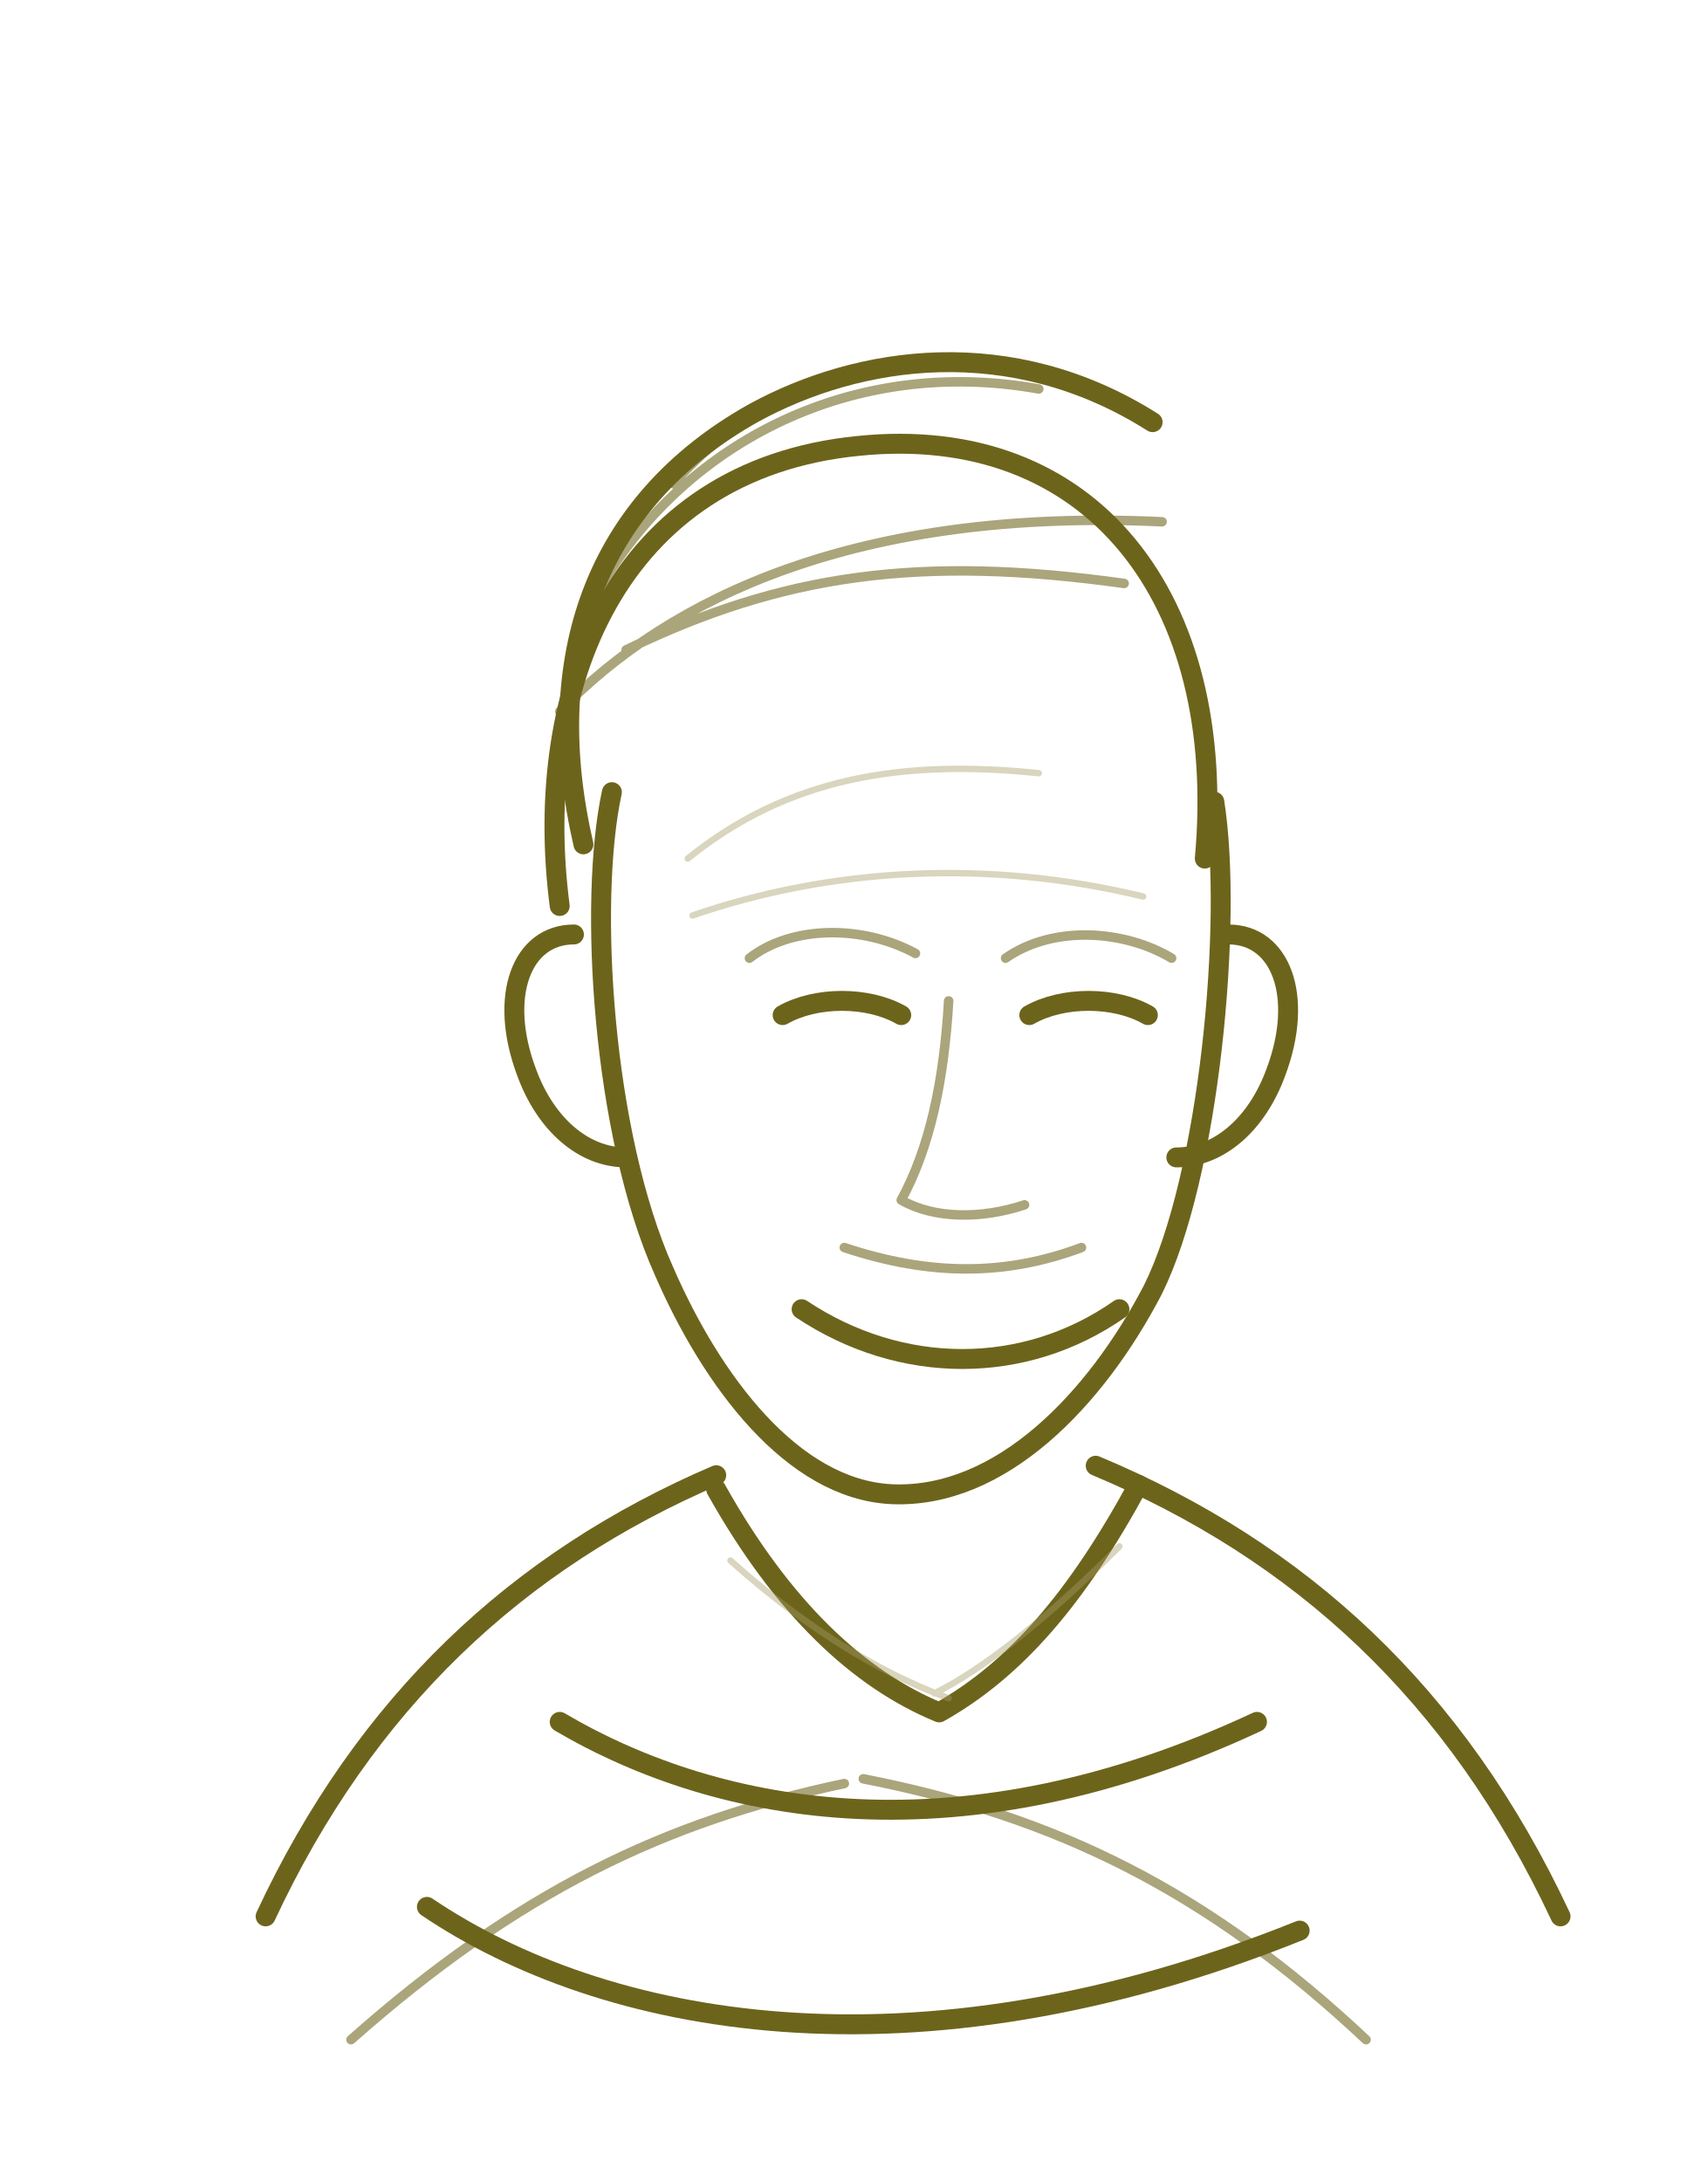
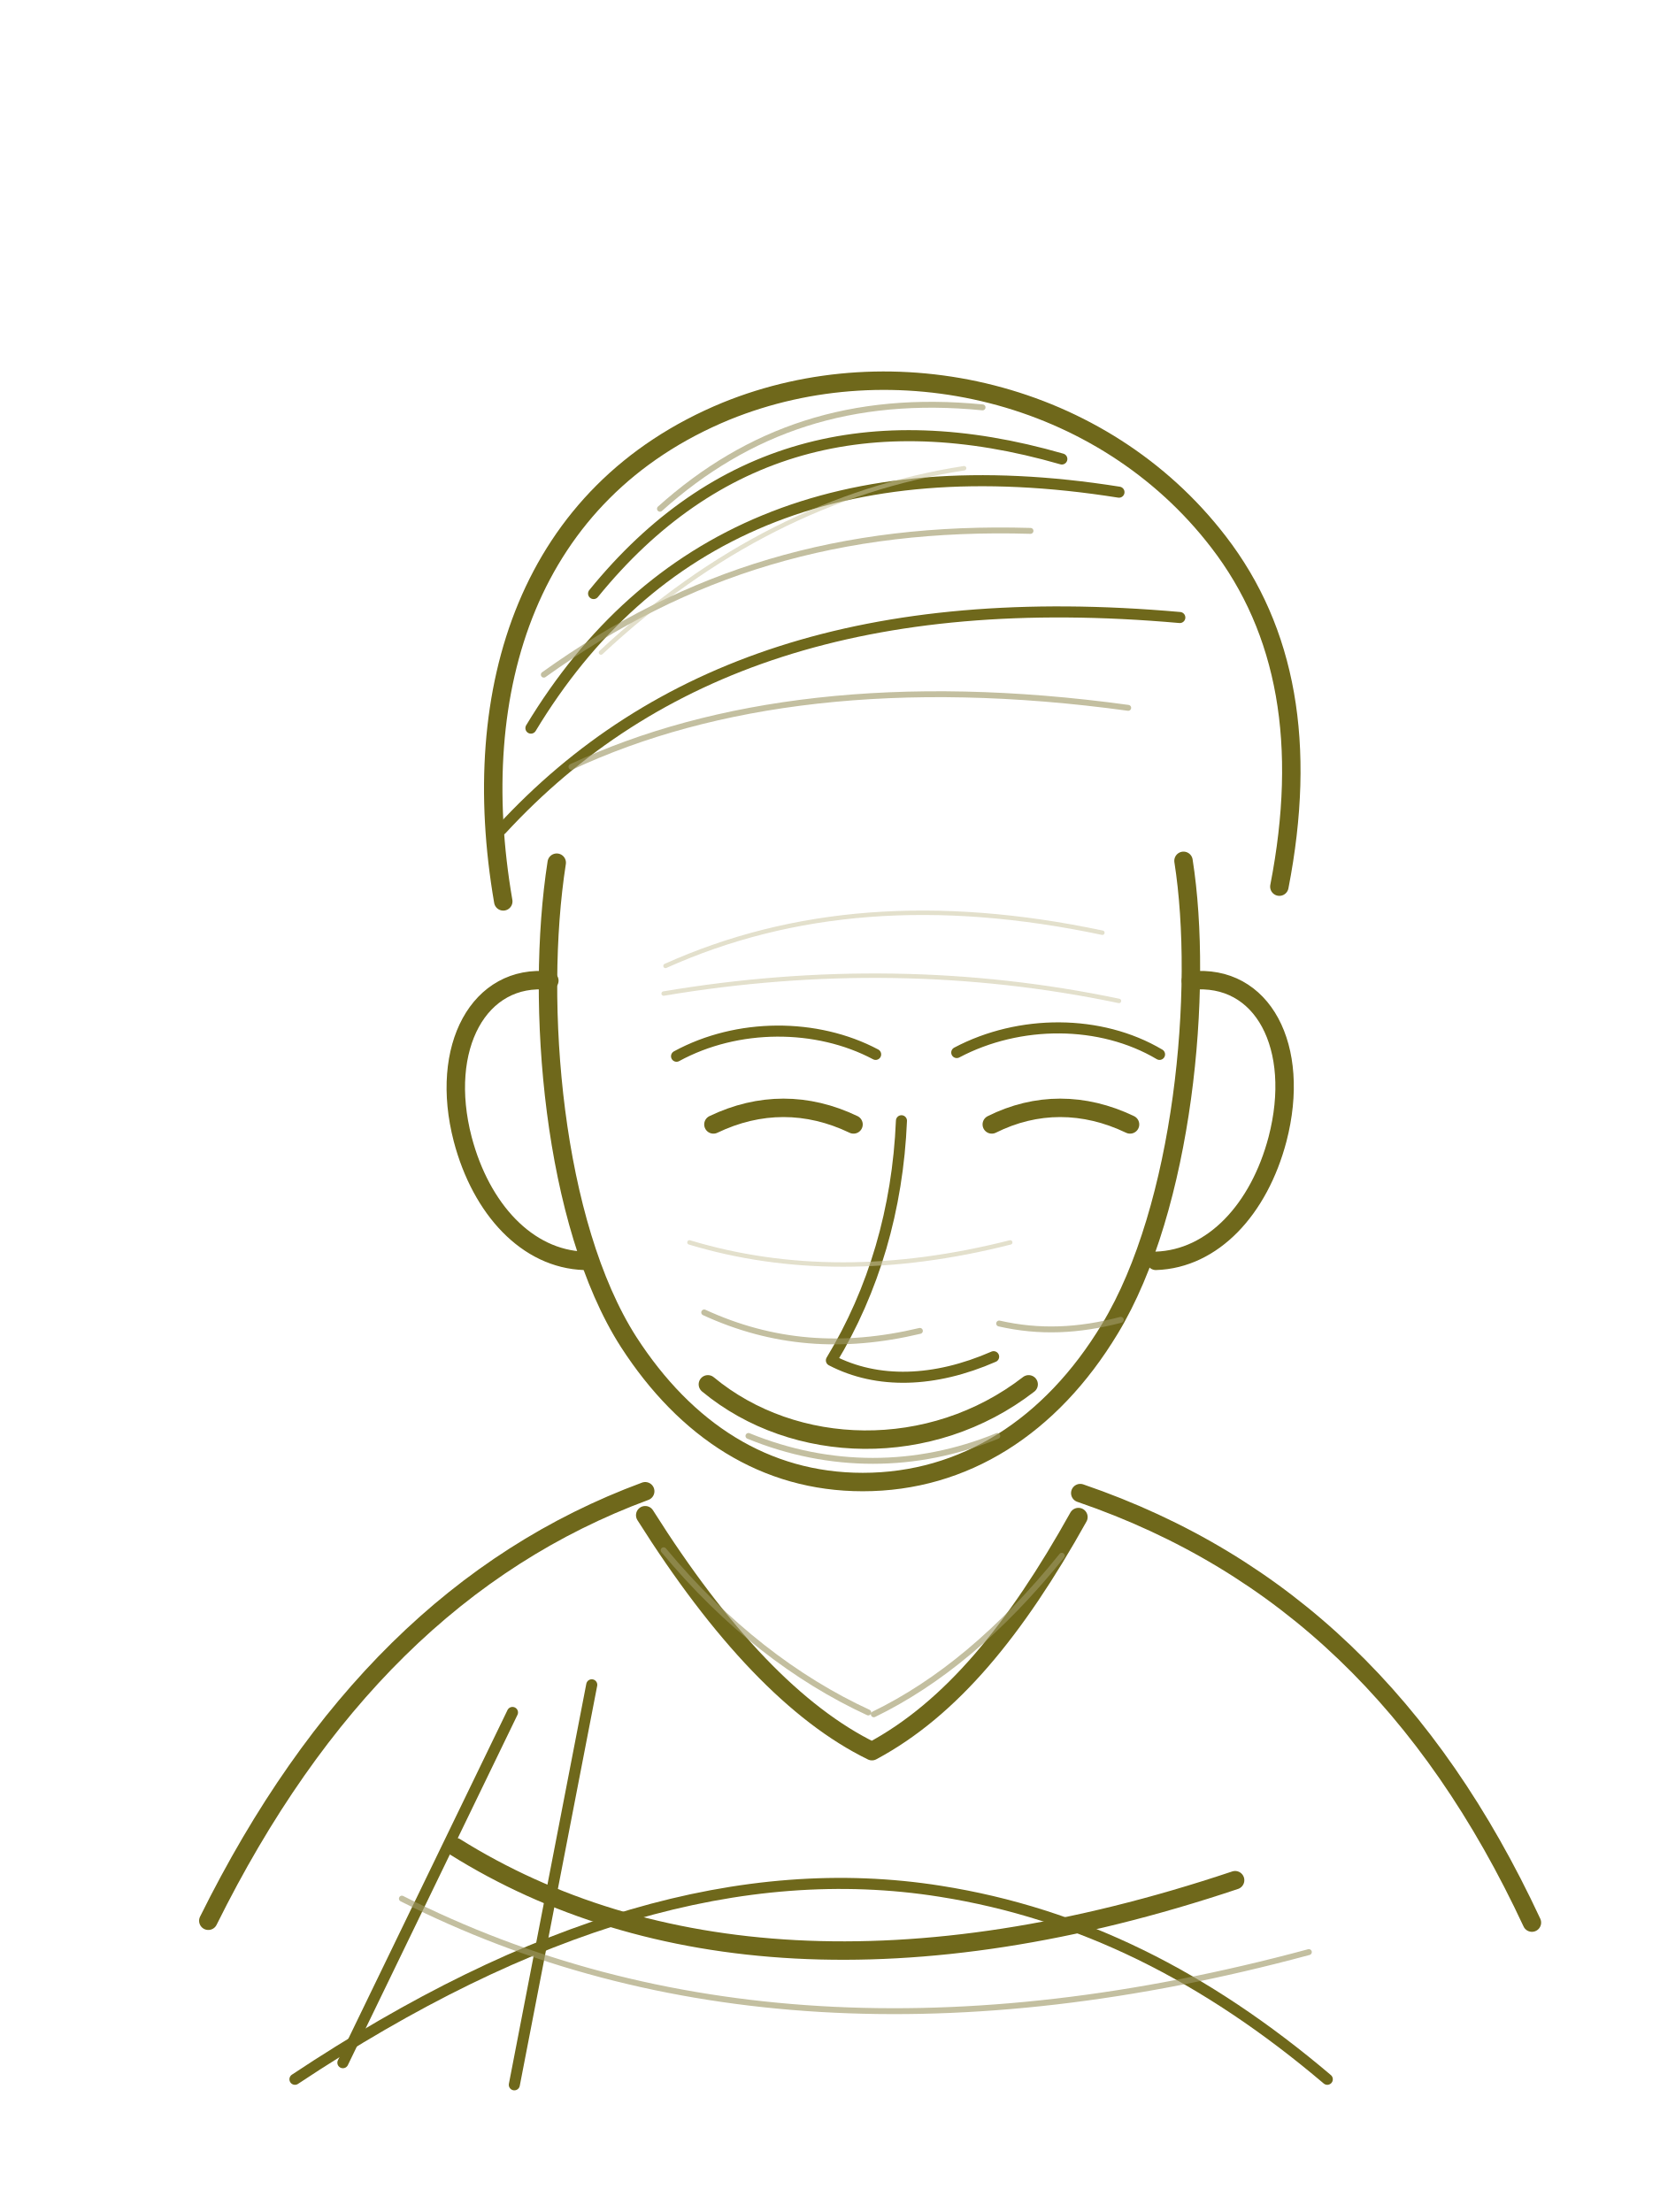
- <svg xmlns="http://www.w3.org/2000/svg" viewBox="0 0 360 460" role="img" aria-labelledby="title desc">
+ <svg xmlns="http://www.w3.org/2000/svg" width="900" height="1200" viewBox="0 0 900 1200" role="img" aria-labelledby="title desc">
  <defs>
    <style>
-       .line{fill:none;stroke:#6d641c;stroke-width:4.2;stroke-linecap:round;stroke-linejoin:round}
-       .thin{fill:none;stroke:#6d641c;stroke-width:2;stroke-linecap:round;stroke-linejoin:round;opacity:.58}
-       .soft{fill:none;stroke:#a49c65;stroke-width:1.35;stroke-linecap:round;stroke-linejoin:round;opacity:.42}
+       .bold{fill:none;stroke:#6f681b;stroke-width:10;stroke-linecap:round;stroke-linejoin:round}
+       .line{fill:none;stroke:#6f681b;stroke-width:6;stroke-linecap:round;stroke-linejoin:round}
+       .thin{fill:none;stroke:#9e9866;stroke-width:3.2;stroke-linecap:round;stroke-linejoin:round;opacity:.62}
+       .shade{fill:none;stroke:#cbc5a1;stroke-width:2.4;stroke-linecap:round;stroke-linejoin:round;opacity:.54}
    </style>
  </defs>
-   <path class="line" d="M118 191c-6-46 12-92 63-97 49-5 78 32 73 87" />
-   <path class="line" d="M123 178c-9-39 2-72 36-91 22-12 54-17 84 2" />
-   <path class="thin" d="M127 123c18-30 53-48 92-41M142 102c23-27 64-32 97-16M118 150c23-24 63-43 127-40M132 137c33-16 62-20 105-14" />
-   <path class="line" d="M129 167c-5 23-2 72 11 101 10 23 27 46 48 47 23 1 43-20 55-43 12-24 17-78 13-103" />
-   <path class="line" d="M121 197c-11 0-16 13-10 29 4 11 12 18 21 18M259 197c11 0 16 13 10 29-4 11-12 18-21 18" />
-   <path class="thin" d="M158 202c9-7 24-7 35-1M212 202c10-7 25-6 35 0" />
-   <path class="line" d="M165 214c7-4 18-4 25 0M217 214c7-4 18-4 25 0" />
-   <path class="thin" d="M200 211c-1 17-4 31-10 42 7 4 17 4 26 1" />
-   <path class="line" d="M169 276c21 14 47 14 67 0" />
-   <path class="thin" d="M178 263c18 6 34 6 50 0" />
-   <path class="line" d="M151 311c-42 18-74 48-95 93M231 309c43 18 76 48 98 95" />
-   <path class="line" d="M118 363c34 20 85 29 147 0" />
-   <path class="line" d="M90 402c37 25 102 38 184 5" />
-   <path class="line" d="M151 314c14 25 30 40 47 47 16-9 29-24 42-48" />
-   <path class="thin" d="M74 430c35-31 66-46 104-54M288 430c-33-31-65-47-106-55" />
-   <path class="soft" d="M145 181c21-17 45-21 74-18M146 193c29-10 62-12 95-4M154 329c19 17 35 25 46 29M236 326c-16 16-29 26-39 31" />
+   <g transform="translate(40 24)">
+     <path class="bold" d="M233 465c-20-116 14-222 121-266 91-37 204-11 267 71 37 48 48 110 33 187" />
+     <path class="line" d="M248 371c64-106 168-152 319-128M232 426c82-89 199-130 368-115M282 298c65-80 150-103 254-73" />
+     <path class="thin" d="M255 342c78-56 161-81 264-78M270 392c77-36 178-49 302-32M318 252c48-43 104-62 175-55" />
+     <path class="bold" d="M262 444c-12 77-2 196 39 260 31 48 74 76 127 76 55 0 102-30 134-83 40-66 51-184 40-254" />
+     <path class="bold" d="M258 508c-38-4-60 36-47 86 10 38 35 65 66 66M606 508c39-4 60 36 47 86-10 38-35 65-66 66" />
+     <path class="line" d="M327 549c33-18 76-18 108-1M479 547c34-18 78-18 110 1" />
+     <path class="bold" d="M347 586c25-12 51-12 76 0M498 586c24-12 50-12 75 0" />
+     <path class="line" d="M449 584c-2 48-15 92-38 130 25 13 56 12 88-2" />
+     <path class="thin" d="M342 688c37 17 75 20 117 10M502 694c22 5 43 4 66-2" />
+     <path class="bold" d="M344 727c47 39 121 41 174 0" />
+     <path class="thin" d="M366 755c44 18 91 18 135 0" />
+     <path class="bold" d="M310 785c-100 37-178 114-237 233M546 786c111 38 190 115 245 233" />
+     <path class="bold" d="M207 978c104 65 247 77 423 18" />
+     <path class="line" d="M120 1104c128-85 243-119 350-102 76 12 144 46 210 102" />
+     <path class="bold" d="M310 798c41 65 82 108 123 128 43-23 78-66 112-127" />
+     <path class="line" d="M238 905l-92 190M281 890l-42 217" />
+     <path class="thin" d="M178 1006c138 70 303 80 492 29M320 817c34 41 72 70 111 88M536 820c-33 41-67 69-102 86" />
+     <path class="shade" d="M321 500c69-31 147-37 237-18M320 515c83-14 166-13 247 4M334 650c53 16 111 16 174 0M286 330c60-56 126-89 197-100" />
+   </g>
</svg>
